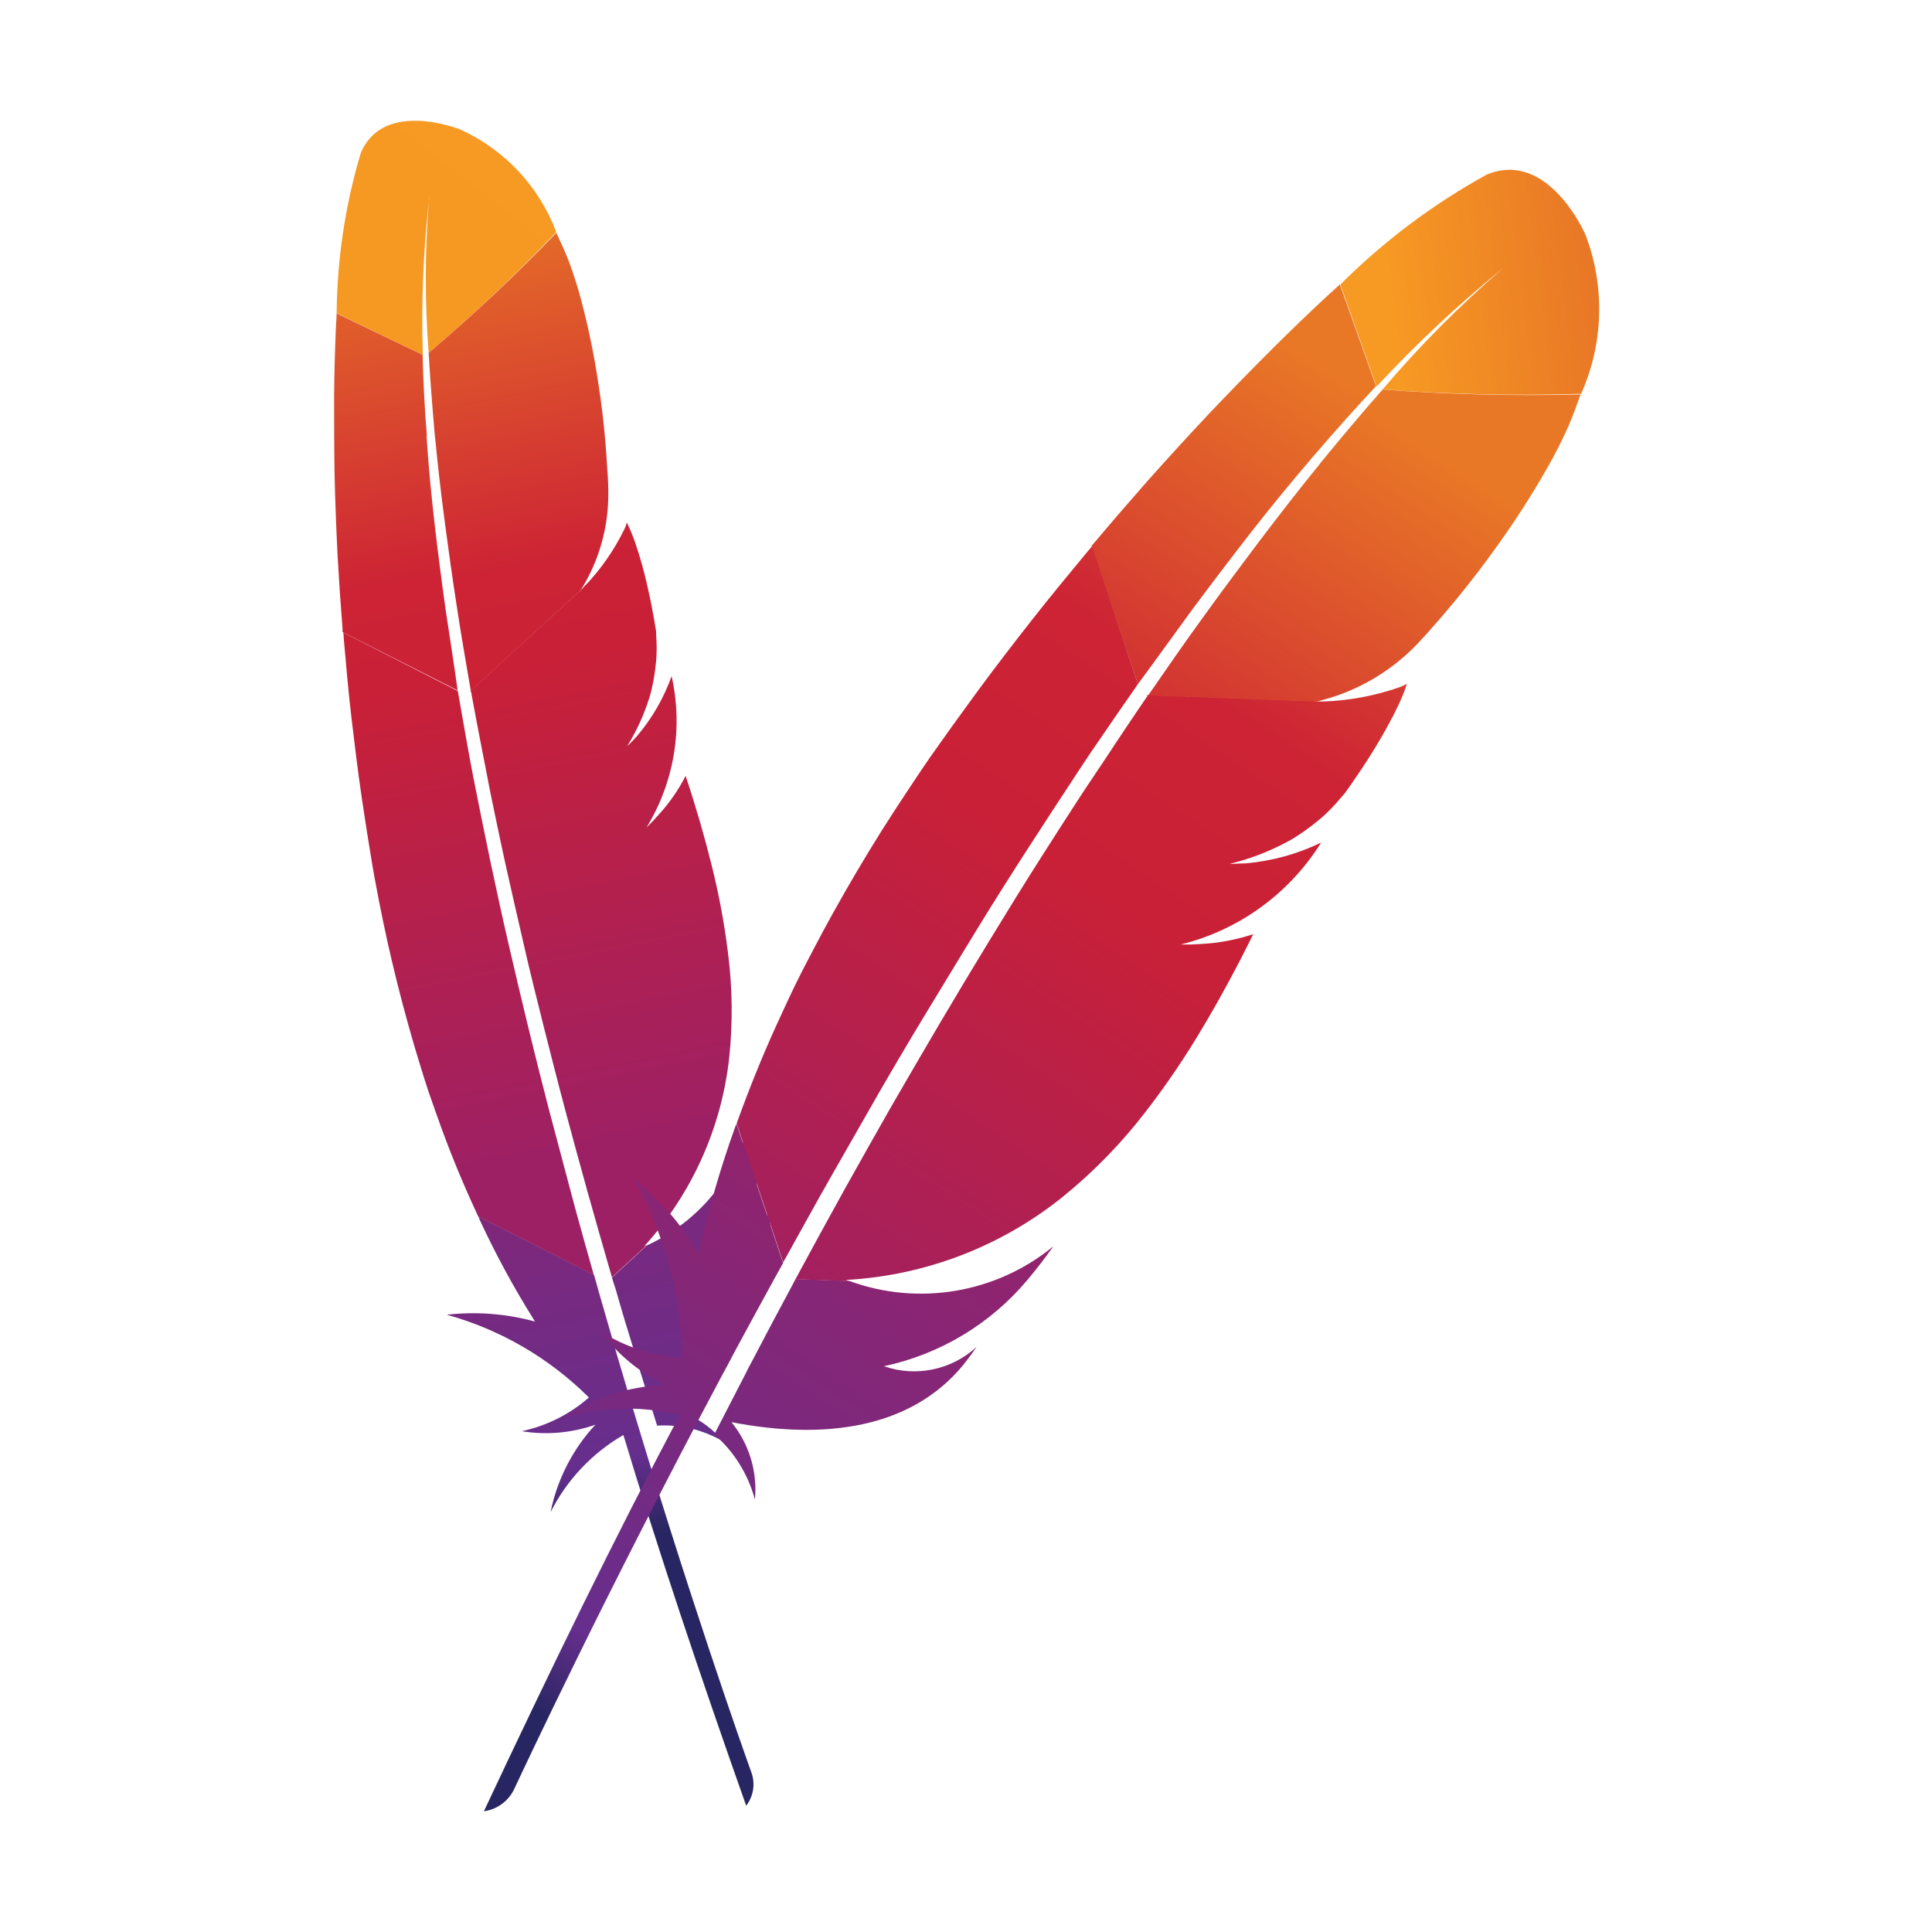
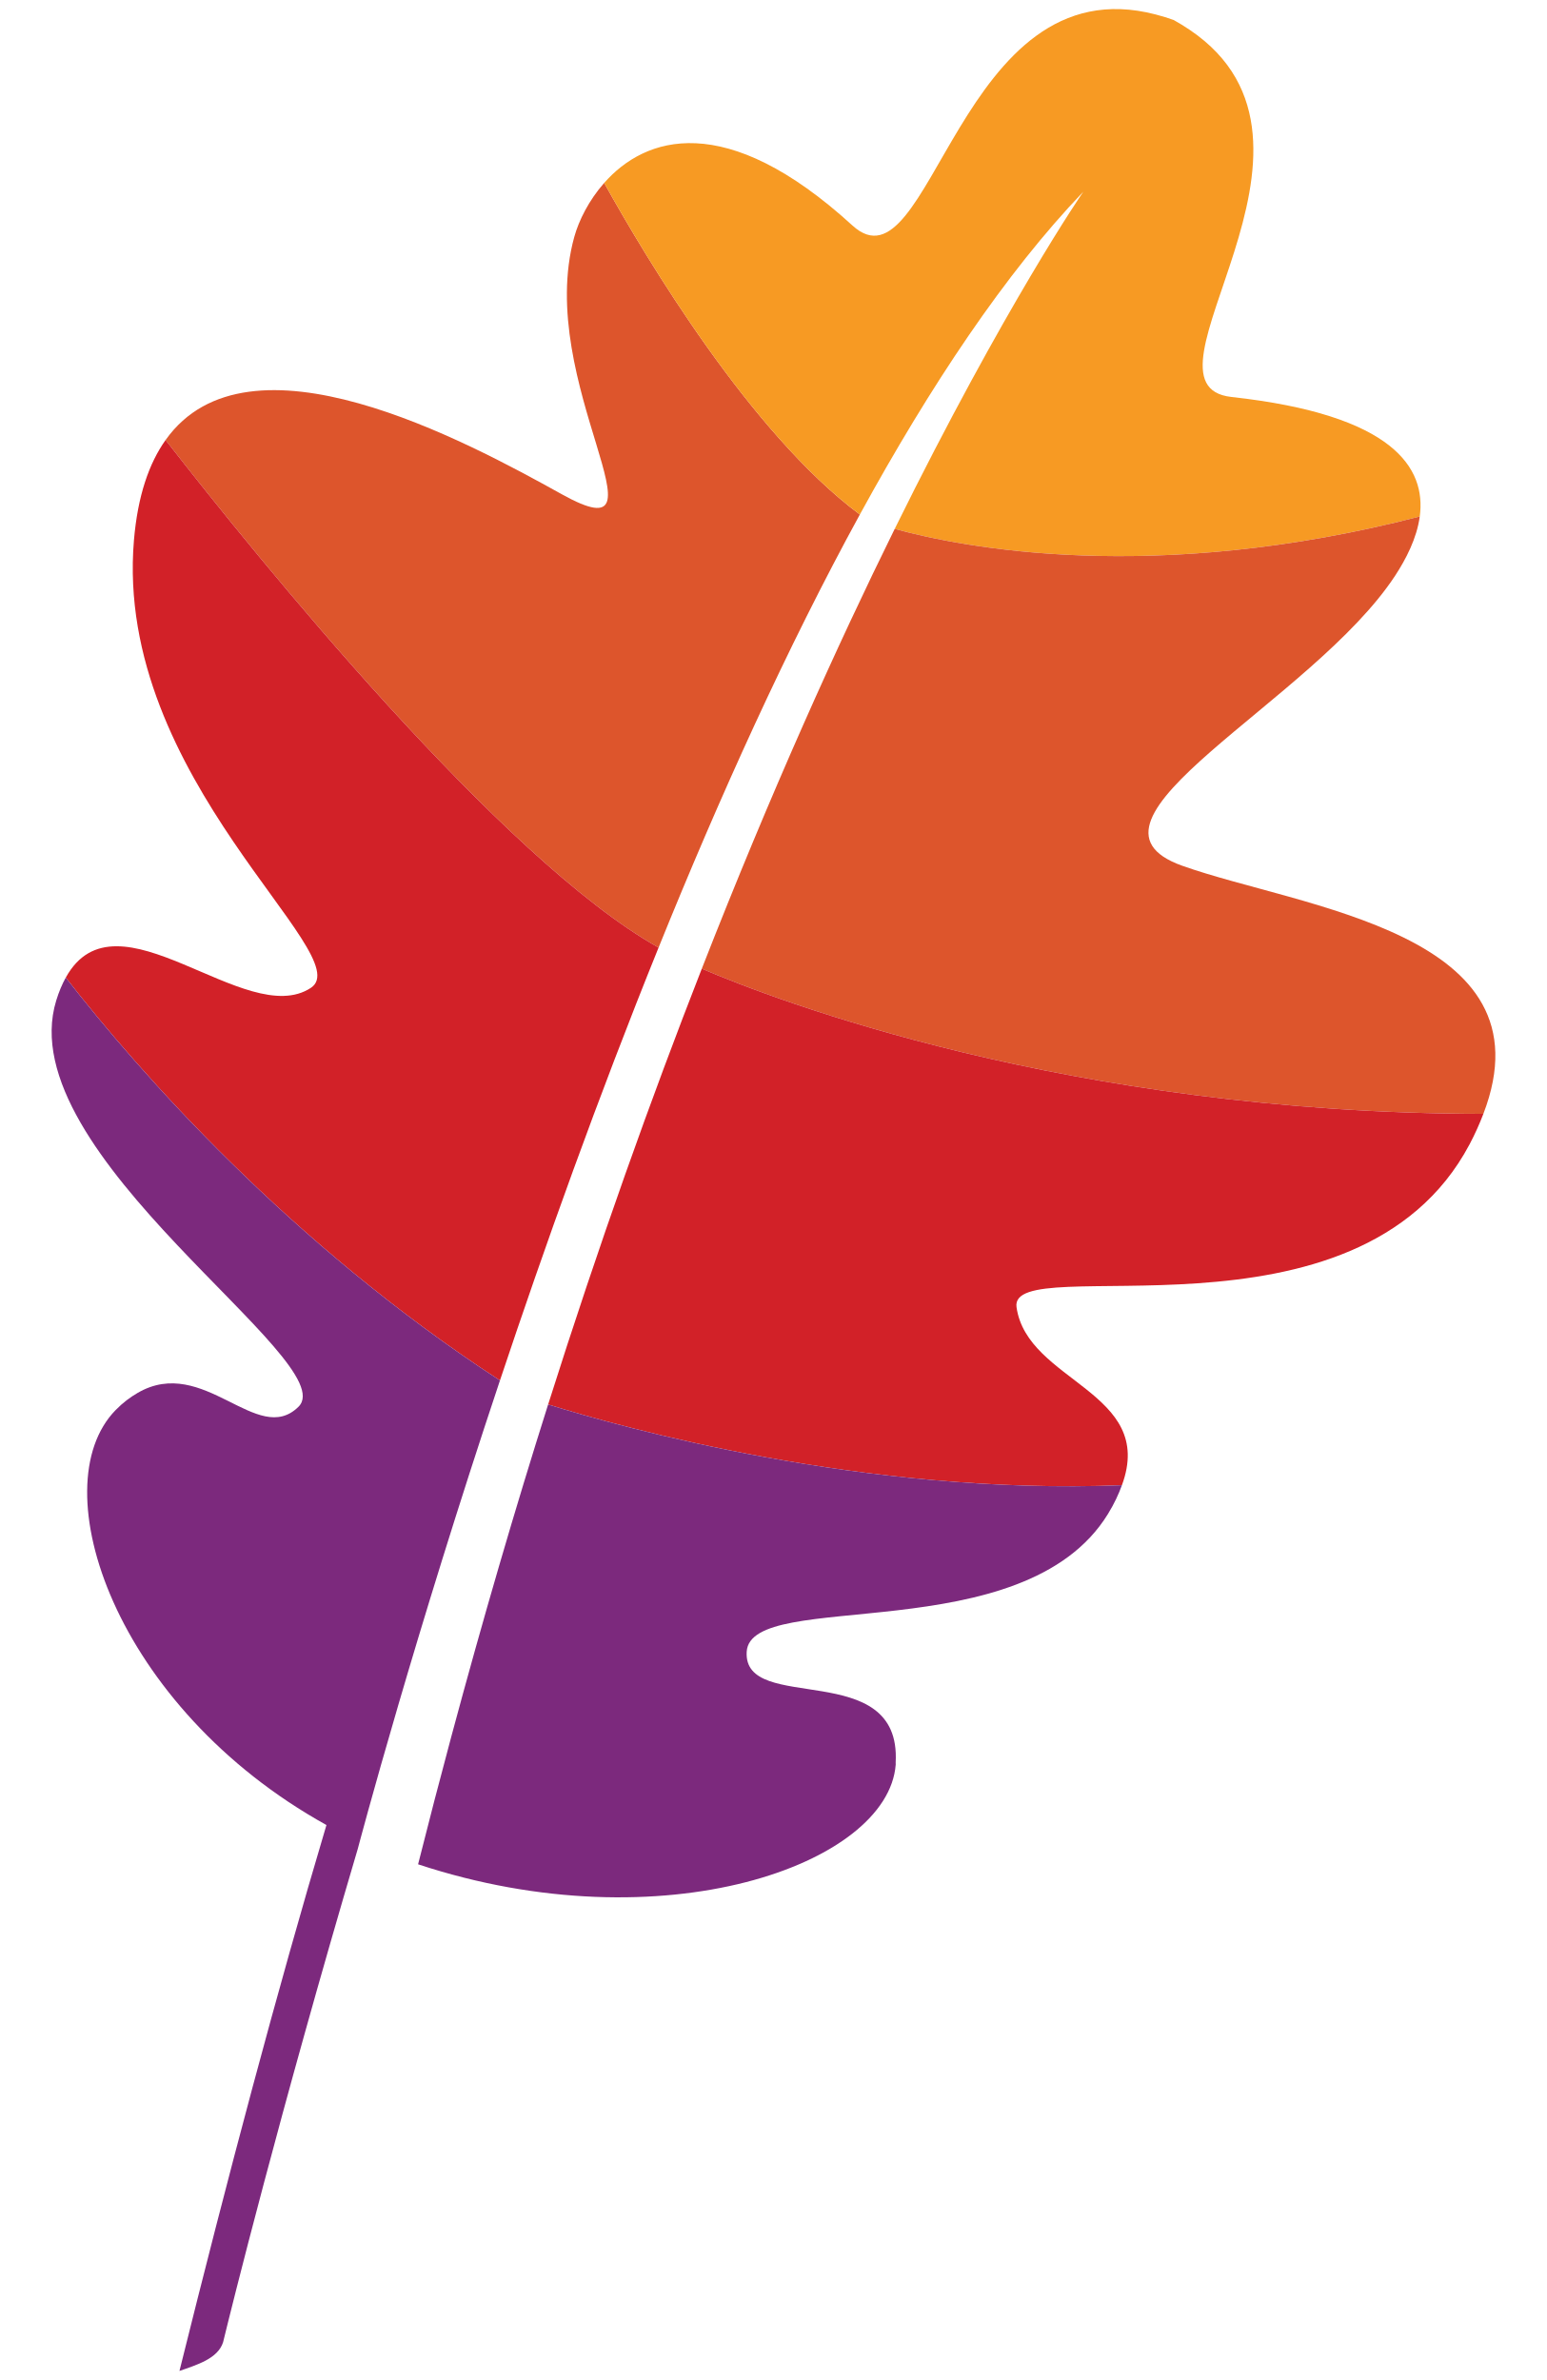
- <svg xmlns="http://www.w3.org/2000/svg" xmlns:xlink="http://www.w3.org/1999/xlink" width="800px" height="800px" viewBox="0 0 32 32">
+ <svg xmlns="http://www.w3.org/2000/svg" id="Layer_1" viewBox="0 0 650 1000">
  <defs>
-     <linearGradient id="a" x1="-7274.8" y1="2082.507" x2="-7243.872" y2="2046.343" gradientTransform="matrix(-0.023, -0.116, -0.116, 0.023, 79.68, -889.484)" gradientUnits="userSpaceOnUse">
-       <stop offset="0" stop-color="#f69923" />
-       <stop offset="0.312" stop-color="#f79a23" />
-       <stop offset="0.838" stop-color="#e97826" />
-     </linearGradient>
-     <linearGradient id="b" x1="-7503.689" y1="2086.595" x2="-7283.036" y2="2086.595" gradientTransform="matrix(-0.023, -0.116, -0.116, 0.023, 79.68, -889.484)" gradientUnits="userSpaceOnUse">
-       <stop offset="0.323" stop-color="#9e2064" />
-       <stop offset="0.63" stop-color="#c92037" />
-       <stop offset="0.751" stop-color="#cd2335" />
-       <stop offset="1" stop-color="#e97826" />
-     </linearGradient>
-     <linearGradient id="c" x1="-7477.053" y1="2064.42" x2="-7345.566" y2="2064.42" gradientTransform="matrix(-0.023, -0.116, -0.116, 0.023, 79.68, -889.484)" gradientUnits="userSpaceOnUse">
-       <stop offset="0" stop-color="#282662" />
-       <stop offset="0.095" stop-color="#662e8d" />
-       <stop offset="0.788" stop-color="#9f2064" />
-       <stop offset="0.949" stop-color="#cd2032" />
-     </linearGradient>
-     <linearGradient id="d" x1="-7491.296" y1="2088.633" x2="-7270.643" y2="2088.633" xlink:href="#b" />
-     <linearGradient id="e" x1="-7475.203" y1="2085.61" x2="-7359.244" y2="2085.61" xlink:href="#c" />
-     <linearGradient id="f" x1="-7491.296" y1="2065.799" x2="-7270.643" y2="2065.799" xlink:href="#b" />
-     <linearGradient id="g" x1="-7504.984" y1="2066.905" x2="-7284.331" y2="2066.905" xlink:href="#b" />
-     <linearGradient id="h" x1="-7491.296" y1="2058.959" x2="-7270.643" y2="2058.959" xlink:href="#b" />
-     <linearGradient id="i" x1="-7491.296" y1="2059.762" x2="-7270.643" y2="2059.762" xlink:href="#b" />
-     <linearGradient id="j" x1="-8307.632" y1="2040.008" x2="-8276.704" y2="2003.844" gradientTransform="matrix(0.074, -0.112, -0.112, -0.074, 864.083, -775.51)" xlink:href="#a" />
-     <linearGradient id="k" x1="-8536.521" y1="2044.096" x2="-8315.868" y2="2044.096" gradientTransform="matrix(0.074, -0.112, -0.112, -0.074, 864.083, -775.51)" xlink:href="#b" />
-     <linearGradient id="l" x1="-8509.885" y1="2021.921" x2="-8378.397" y2="2021.921" gradientTransform="matrix(0.074, -0.112, -0.112, -0.074, 864.083, -775.51)" xlink:href="#c" />
-     <linearGradient id="m" x1="-8524.128" y1="2046.134" x2="-8303.475" y2="2046.134" gradientTransform="matrix(0.074, -0.112, -0.112, -0.074, 864.083, -775.51)" xlink:href="#b" />
-     <linearGradient id="n" x1="-8508.035" y1="2043.111" x2="-8392.076" y2="2043.111" gradientTransform="matrix(0.074, -0.112, -0.112, -0.074, 864.083, -775.51)" xlink:href="#c" />
-     <linearGradient id="o" x1="-8524.128" y1="2023.3" x2="-8303.475" y2="2023.3" gradientTransform="matrix(0.074, -0.112, -0.112, -0.074, 864.083, -775.51)" xlink:href="#b" />
-     <linearGradient id="p" x1="-8537.816" y1="2024.407" x2="-8317.163" y2="2024.407" gradientTransform="matrix(0.074, -0.112, -0.112, -0.074, 864.083, -775.51)" xlink:href="#b" />
-     <linearGradient id="q" x1="-8524.128" y1="2016.46" x2="-8303.475" y2="2016.46" gradientTransform="matrix(0.074, -0.112, -0.112, -0.074, 864.083, -775.51)" xlink:href="#b" />
-     <linearGradient id="r" x1="-8524.128" y1="2017.263" x2="-8303.475" y2="2017.263" gradientTransform="matrix(0.074, -0.112, -0.112, -0.074, 864.083, -775.51)" xlink:href="#b" />
+     <style>
+       .cls-1 {
+         fill: #7c297d;
+       }
+ 
+       .cls-2 {
+         fill: #f79a23;
+       }
+ 
+       .cls-3 {
+         fill: #dd552c;
+       }
+ 
+       .cls-4 {
+         fill: #d22128;
+       }
+     </style>
  </defs>
-   <path d="M5.976,2.533a9.539,9.539,0,0,0-.4,2.655l1.427.691a17.928,17.928,0,0,1,.1-2.541c.005-.058.011-.092.011-.092,0,.031-.009.061-.011.092A15.939,15.939,0,0,0,7.1,5.845a27.79,27.79,0,0,0,2.114-2A3.041,3.041,0,0,0,7.621,2.144S6.357,1.634,5.976,2.533Z" style="fill:url(#a)" />
-   <path d="M9.688,9.722A.018.018,0,0,0,9.7,9.709l-.08.071c0,.007-.009.013-.01.019Z" style="fill:none" />
-   <path d="M10.562,12.19c-.038.046-.083.091-.128.136C10.478,12.282,10.523,12.236,10.562,12.19Z" style="fill:none" />
-   <path d="M9.741,19.776c0-.021-.014-.044-.018-.065-.122-.445-.24-.876-.355-1.3-.125-.474-.244-.939-.359-1.391-.118-.473-.231-.937-.336-1.384-.112-.472-.215-.925-.311-1.366-.077-.359-.152-.707-.221-1.047-.024-.115-.045-.225-.066-.336-.042-.222-.086-.436-.126-.647s-.073-.386-.109-.575c-.011-.064-.022-.128-.034-.186L7.8,11.444l-.069.062-.142-.07c0,.015.005.032.01.047.047.285.1.573.152.863.03.164.063.332.093.5.088.465.181.926.282,1.393s.2.94.308,1.4.214.914.324,1.368.222.9.338,1.346c.119.466.24.925.365,1.374.026.1.055.206.085.3.1.366.2.721.3,1.073l.229.115.076-.068a.069.069,0,0,0-.009-.029C9.993,20.668,9.865,20.215,9.741,19.776Z" style="fill:none" />
-   <path d="M10.924,13.495c-.067.073-.136.142-.206.211h0c.036-.033.073-.072.107-.108A1.212,1.212,0,0,0,10.924,13.495Z" style="fill:#be202e" />
-   <path d="M10.924,13.495c-.067.073-.136.142-.206.211h0c.036-.033.073-.072.107-.108A1.212,1.212,0,0,0,10.924,13.495Z" style="fill:#be202e;opacity:0.35;isolation:isolate" />
-   <path d="M10.4,12.356h0c.012-.009.021-.021.032-.03.045-.045.09-.09.128-.136-.05.055-.107.108-.161.166Z" style="fill:#be202e" />
-   <path d="M10.4,12.356h0c.012-.009.021-.021.032-.03.045-.045.09-.09.128-.136-.05.055-.107.108-.161.166Z" style="fill:#be202e;opacity:0.35;isolation:isolate" />
-   <path d="M7.38,10.092q-.1-.712-.18-1.4c-.055-.477-.1-.945-.131-1.408,0-.028-.005-.056,0-.081C7.032,6.751,7.01,6.31,7,5.878L5.575,5.191c0,.086-.01.175-.013.269-.014.341-.025.7-.028,1.085,0,.43,0,.878.008,1.347.01.432.028.882.051,1.34.023.392.049.788.081,1.192,0,.017,0,.028,0,.046l1.906.965C7.517,10.984,7.447,10.536,7.38,10.092Z" style="fill:url(#b)" />
-   <path d="M10.2,21.362c.1.356.212.723.328,1.095,0,0,0,.011,0,.015.016.054.029.105.049.157.076.251.149.474.307.984a1.927,1.927,0,0,1,1.094.262,1.563,1.563,0,0,0-1.041-.566,3.349,3.349,0,0,0,1.827-2.977c-.012-.106-.026-.216-.047-.326a1.347,1.347,0,0,1-.766,1.152l0,0,0,0a3.766,3.766,0,0,0,.61-2.373c-.015-.193-.04-.4-.075-.619a3.056,3.056,0,0,1-1.772,2.462l-.578.532C10.157,21.227,10.175,21.293,10.2,21.362Z" style="fill:url(#c)" />
-   <path d="M9.453,19.735c-.121-.452-.242-.911-.365-1.374-.116-.444-.227-.892-.338-1.346s-.218-.911-.324-1.368-.21-.934-.308-1.4-.19-.931-.282-1.393c-.033-.168-.063-.332-.093-.5-.053-.286-.1-.574-.152-.863,0-.015-.005-.032-.01-.047l-1.895-.967a.679.679,0,0,1,.007.091c.038.429.075.865.126,1.3s.106.89.172,1.341c.056.38.116.757.179,1.138.013.075.028.154.041.228.087.471.181.926.282,1.351.113.482.235.934.357,1.356.082.276.163.542.246.794.072.212.15.425.225.635.181.493.382.971.6,1.438l1.915.97c-.1-.352-.2-.71-.3-1.073C9.508,19.941,9.482,19.84,9.453,19.735Z" style="fill:url(#d)" />
-   <path d="M7.947,20.208a14.86,14.86,0,0,0,.881,1.627c.011.016.022.038.033.054a3.864,3.864,0,0,0-1.46-.113,5.37,5.37,0,0,1,2.353,1.371,2.468,2.468,0,0,1-1.112.558,2.46,2.46,0,0,0,1.22-.108,3,3,0,0,0-.742,1.447,3.084,3.084,0,0,1,1.205-1.276c.575,1.906,1.267,3.972,2.034,6.14a.577.577,0,0,0,.09-.541c-.141-.389-1.054-2.968-2.095-6.468-.03-.1-.056-.2-.089-.3-.009-.029-.016-.054-.025-.084q-.16-.55-.326-1.132c-.024-.09-.05-.174-.074-.265l0,0-1.915-.97A.357.357,0,0,0,7.947,20.208Z" style="fill:url(#e)" />
-   <path d="M7.806,11.476c.011.064.023.121.034.186.037.19.07.382.109.575.04.211.084.426.126.647.021.111.042.222.066.336.069.34.144.688.221,1.047.1.441.2.894.311,1.366.1.446.218.911.336,1.384.115.451.231.913.359,1.391.112.423.233.858.355,1.3,0,.021.014.044.018.065.123.439.252.892.386,1.353a.069.069,0,0,0,.009.029l.578-.532c-.015,0-.026.013-.045.021a5.547,5.547,0,0,0,1.408-3.114,7.47,7.47,0,0,0-.018-1.737,11.925,11.925,0,0,0-.278-1.486c-.114-.458-.254-.944-.425-1.456a2.891,2.891,0,0,1-.441.637l-.1.11c-.033.037-.07.069-.107.108h0a3.377,3.377,0,0,0,.416-2.507,3.176,3.176,0,0,1-.572.991c-.038.046-.083.091-.128.136-.012.009-.021.021-.036.033h0a3.52,3.52,0,0,0,.371-.814,1.509,1.509,0,0,0,.043-.17c.02-.087.034-.175.047-.263.005-.058.014-.112.019-.171a2.461,2.461,0,0,0,0-.413c0-.046,0-.087-.011-.13-.011-.064-.019-.124-.031-.182-.046-.267-.1-.5-.149-.7-.026-.1-.05-.192-.076-.275-.012-.033-.018-.065-.03-.1-.031-.091-.056-.175-.084-.245a2.452,2.452,0,0,0-.105-.242h0a.532.532,0,0,1-.042.115,3.749,3.749,0,0,1-.65.934l.533-.487L9.687,9.7a.018.018,0,0,0-.009.013A1.082,1.082,0,0,0,9.6,9.8c0-.007.009-.013.01-.019L7.79,11.446C7.805,11.459,7.807,11.469,7.806,11.476Z" style="fill:url(#f)" />
-   <path d="M7.1,5.845c.022.4.057.848.1,1.344a.485.485,0,0,0,.009.078c.041.433.094.9.162,1.409.058.439.122.9.2,1.4.065.433.145.886.227,1.367l1.82-1.667a2.987,2.987,0,0,0,.457-1.647c0-.143-.011-.293-.022-.447A14.324,14.324,0,0,0,9.895,6.25a12.46,12.46,0,0,0-.271-1.287,6.825,6.825,0,0,0-.209-.653c-.065-.163-.133-.312-.2-.454A28.8,28.8,0,0,1,7.1,5.845Z" style="fill:url(#g)" />
-   <path d="M10.827,13.6c-.033.037-.07.069-.107.108h0A1.391,1.391,0,0,1,10.827,13.6Z" style="fill:#be202e" />
-   <path d="M10.827,13.6c-.033.037-.07.069-.107.108h0A1.391,1.391,0,0,1,10.827,13.6Z" style="fill:#be202e;opacity:0.35;isolation:isolate" />
-   <path d="M10.827,13.6c-.033.037-.07.069-.107.108h0A1.391,1.391,0,0,1,10.827,13.6Z" style="fill:url(#h)" />
-   <path d="M10.4,12.359c.012-.009.021-.021.036-.033-.012.009-.021.021-.036.033Z" style="fill:#be202e" />
-   <path d="M10.4,12.359c.012-.009.021-.021.036-.033-.012.009-.021.021-.036.033Z" style="fill:#be202e;opacity:0.35;isolation:isolate" />
-   <path d="M10.4,12.359c.012-.009.021-.021.036-.033-.012.009-.021.021-.036.033Z" style="fill:url(#i)" />
-   <path d="M24.627,2.891A10.789,10.789,0,0,0,22.2,4.713l.6,1.69a20.278,20.278,0,0,1,2.1-1.965c.051-.042.082-.066.082-.066-.026.024-.056.042-.082.066a18.028,18.028,0,0,0-2,2.013,31.432,31.432,0,0,0,3.288.072,3.44,3.44,0,0,0,.071-2.639S25.647,2.47,24.627,2.891Z" style="fill:url(#j)" />
-   <path d="M21.9,11.627a.02.02,0,0,0,.017,0l-.121-.007c-.006,0-.017,0-.023.008Z" style="fill:none" />
-   <path d="M20.645,14.308c-.068.007-.14.007-.212.008C20.506,14.315,20.578,14.315,20.645,14.308Z" style="fill:none" />
-   <path d="M13.958,19.763c.014-.02.023-.046.037-.067.255-.456.5-.9.75-1.331.276-.481.55-.95.816-1.4.28-.474.559-.938.829-1.381.285-.468.561-.915.835-1.346.223-.35.439-.689.654-1.018.072-.111.143-.217.214-.323.142-.212.278-.419.413-.621.127-.186.248-.368.369-.55.042-.06.084-.121.12-.176l.021-.03-.1,0-.058-.169c-.008.015-.021.03-.029.046-.189.266-.378.538-.563.815-.106.156-.213.318-.325.479-.3.444-.591.889-.879,1.346s-.584.918-.867,1.375-.554.905-.826,1.359-.537.9-.8,1.352c-.274.47-.542.935-.8,1.4-.059.1-.119.21-.173.313-.21.374-.413.738-.611,1.1l.093.274.116.006a.078.078,0,0,0,.016-.031C13.452,20.681,13.709,20.214,13.958,19.763Z" style="fill:none" />
-   <path d="M19.9,15.646c-.112.006-.223.006-.334.006h0c.055,0,.116,0,.172,0A1.371,1.371,0,0,0,19.9,15.646Z" style="fill:#be202e" />
-   <path d="M19.9,15.646c-.112.006-.223.006-.334.006h0c.055,0,.116,0,.172,0A1.371,1.371,0,0,0,19.9,15.646Z" style="fill:#be202e;opacity:0.35;isolation:isolate" />
-   <path d="M20.384,14.314h0c.016,0,.033,0,.05,0,.072,0,.144,0,.212-.008-.084,0-.172,0-.261.006Z" style="fill:#be202e" />
-   <path d="M20.384,14.314h0c.016,0,.033,0,.05,0,.072,0,.144,0,.212-.008-.084,0-.172,0-.261.006Z" style="fill:#be202e;opacity:0.35;isolation:isolate" />
-   <path d="M19.751,10.091q.486-.652.968-1.272c.334-.428.672-.838,1.013-1.237.02-.025.041-.049.06-.069.334-.389.666-.761,1-1.117l-.6-1.685c-.071.067-.147.134-.224.205-.283.263-.579.547-.884.851-.344.343-.7.707-1.064,1.091-.335.356-.678.732-1.023,1.119-.293.334-.587.673-.882,1.024l-.034.039.767,2.291C19.153,10.918,19.452,10.5,19.751,10.091Z" style="fill:url(#k)" />
-   <path d="M13.063,21.4c-.2.37-.4.75-.605,1.142,0,.005-.007.01-.008.015-.03.057-.06.108-.085.165-.138.262-.256.5-.534,1.036a2.18,2.18,0,0,1,.673,1.08,1.768,1.768,0,0,0-.388-1.282c1.558.3,2.973.1,3.836-.945.075-.094.15-.194.221-.3a1.524,1.524,0,0,1-1.532.318h0A4.26,4.26,0,0,0,17.017,21.2c.141-.168.284-.352.431-.558a3.456,3.456,0,0,1-3.383.574l-.888-.031C13.139,21.261,13.1,21.328,13.063,21.4Z" style="fill:url(#l)" />
-   <path d="M13.758,19.5c.262-.461.529-.926.8-1.4.26-.45.525-.9.8-1.352s.549-.906.826-1.359.573-.919.867-1.375.587-.9.879-1.346c.107-.162.213-.318.325-.479.184-.272.374-.544.563-.815.008-.015.021-.03.029-.046l-.757-2.284a.768.768,0,0,1-.067.079c-.31.376-.626.756-.934,1.149s-.622.8-.927,1.217c-.257.35-.508.7-.76,1.058-.049.07-.1.146-.148.217-.3.449-.591.889-.847,1.312-.292.478-.554.939-.789,1.375-.153.288-.3.566-.433.835-.111.228-.217.461-.323.69-.246.54-.464,1.085-.661,1.633l.771,2.3c.2-.365.406-.728.611-1.1C13.638,19.71,13.7,19.608,13.758,19.5Z" style="fill:url(#m)" />
-   <path d="M12.17,18.686a16.808,16.808,0,0,0-.583,2.01c0,.022-.013.048-.016.07a4.37,4.37,0,0,0-1.086-1.251,6.074,6.074,0,0,1,.805,2.973,2.792,2.792,0,0,1-1.339-.435,2.782,2.782,0,0,0,1.068.883,3.4,3.4,0,0,0-1.747.575,3.488,3.488,0,0,1,1.984-.069C10.2,25.432,9.12,27.645,8.015,30a.652.652,0,0,0,.5-.364c.2-.426,1.51-3.226,3.453-6.872.054-.1.113-.205.168-.314.016-.031.03-.057.046-.087q.308-.57.637-1.17c.052-.092.1-.18.151-.272v-.005l-.771-2.3A.4.4,0,0,0,12.17,18.686Z" style="fill:url(#n)" />
-   <path d="M18.994,11.544c-.042.06-.078.116-.12.176-.121.182-.247.363-.369.55s-.271.409-.413.621c-.071.106-.142.212-.214.323-.215.329-.431.669-.654,1.018-.274.431-.55.878-.835,1.346-.27.443-.549.906-.829,1.381-.266.454-.539.919-.816,1.4-.246.43-.494.875-.75,1.331-.014.02-.023.046-.037.067-.249.451-.506.918-.765,1.4a.078.078,0,0,0-.016.031l.888.031c-.015-.008-.032-.01-.053-.019a6.274,6.274,0,0,0,3.607-1.389A8.449,8.449,0,0,0,18.986,18.4a13.487,13.487,0,0,0,.956-1.417c.272-.459.546-.962.815-1.51a3.269,3.269,0,0,1-.861.162l-.168.009c-.056,0-.111,0-.172,0h0a3.82,3.82,0,0,0,2.326-1.688,3.592,3.592,0,0,1-1.248.344c-.068.007-.14.007-.212.008-.016,0-.033,0-.055,0h0a3.981,3.981,0,0,0,.945-.36,1.707,1.707,0,0,0,.17-.1c.086-.054.166-.114.247-.174.051-.042.1-.08.151-.122a2.784,2.784,0,0,0,.326-.335c.034-.039.066-.073.094-.114.042-.06.083-.115.119-.171.175-.251.32-.48.439-.684.059-.1.112-.194.158-.282.016-.036.037-.067.054-.1.048-.1.094-.186.127-.264a2.773,2.773,0,0,0,.107-.278h0a.6.6,0,0,1-.125.059,4.24,4.24,0,0,1-1.265.236l.816.031-.816-.031a.02.02,0,0,0-.017,0,1.224,1.224,0,0,0-.128,0c.006,0,.017,0,.023-.008l-2.79-.1C19.007,11.529,19,11.539,18.994,11.544Z" style="fill:url(#o)" />
-   <path d="M22.9,6.452c-.3.339-.628.728-.986,1.164a.548.548,0,0,0-.055.07c-.311.381-.638.8-.989,1.263-.3.4-.62.824-.954,1.29-.292.4-.587.829-.9,1.281l2.79.1a3.379,3.379,0,0,0,1.677-.962c.111-.117.224-.244.338-.377A16.2,16.2,0,0,0,24.828,9a14.093,14.093,0,0,0,.8-1.251,7.72,7.72,0,0,0,.351-.691c.077-.183.141-.356.2-.525A32.58,32.58,0,0,1,22.9,6.452Z" style="fill:url(#p)" />
-   <path d="M19.738,15.655c-.056,0-.111,0-.172,0h0A1.573,1.573,0,0,1,19.738,15.655Z" style="fill:#be202e" />
-   <path d="M19.738,15.655c-.056,0-.111,0-.172,0h0A1.573,1.573,0,0,1,19.738,15.655Z" style="fill:#be202e;opacity:0.35;isolation:isolate" />
-   <path d="M19.738,15.655c-.056,0-.111,0-.172,0h0A1.573,1.573,0,0,1,19.738,15.655Z" style="fill:url(#q)" />
-   <path d="M20.378,14.313c.016,0,.033,0,.055,0-.016,0-.033,0-.055,0Z" style="fill:#be202e" />
-   <path d="M20.378,14.313c.016,0,.033,0,.055,0-.016,0-.033,0-.055,0Z" style="fill:#be202e;opacity:0.35;isolation:isolate" />
-   <path d="M20.378,14.313c.016,0,.033,0,.055,0-.016,0-.033,0-.055,0Z" style="fill:url(#r)" />
+   <path class="cls-3" d="M276.709,398.152c25.528-63.124,54.011-126.125,84.573-181.964-45.621-33.885-89.428-106.953-107.426-139.327-6.464,7.344-10.661,15.802-12.564,22.684-16.956,61.221,43.402,135.15-5.213,108.139-40.506-22.508-131.716-71.798-166.507-22.807,38.965,50.065,140.878,176.027,207.136,213.275Z" />
+   <path class="cls-2" d="M361.282,216.188c29.614-54.106,61.173-101.493,93.891-135.632,0,0-32.634,47.237-79.246,141.666,28.229,7.774,108.625,23.726,220.609-5.2,2.753-20.351-10.928-42.734-79.106-50.228-44.51-4.887,53.425-106.282-17.523-154.236-2.291-1.551-4.542-2.919-6.748-4.144-2.378-.854-4.891-1.636-7.572-2.333-82.859-21.621-94.344,118.878-127.408,88.675-53.431-48.808-87.157-37.404-104.324-17.894,17.998,32.373,61.805,105.442,107.426,139.327Z" />
+   <path class="cls-4" d="M210.066,580.024c18.705-56.034,41.206-118.989,66.643-181.872-66.259-37.248-168.172-163.209-207.136-213.275-6.956,9.788-11.71,23.439-13.293,42.109-8.497,100.281,94.957,174.522,74.332,188.082-27.281,17.94-81.579-43.093-102.978-4.314,31.018,39.848,94.201,111.847,182.433,169.27Z" />
+   <path class="cls-3" d="M496.716,363.752c-52.382-18.682,54.738-68.787,89.522-121.941,4.451-6.797,9.051-15.581,10.299-24.788-111.984,28.926-192.38,12.974-220.609,5.2-24.13,48.892-51.994,110.505-81.054,184.792,30.265,12.942,153.842,60.746,328.39,60.993,29.347-76.437-76.835-86.531-126.548-104.256Z" />
+   <path class="cls-4" d="M230.306,590.111c30.78,9.592,132.768,38.245,241.084,33.931,14.551-39.398-39.851-43.243-44.282-74.841-3.431-24.449,143.168,20.546,190.337-68.357,2.385-4.496,4.245-8.738,5.819-12.837-174.548-.248-298.125-48.052-328.39-60.993-21.237,54.288-43.083,115.216-64.568,183.097Z" />
+   <path class="cls-1" d="M230.306,590.111c-13.831,43.692-27.476,90.369-40.721,139.698-4.698,17.49-9.341,35.306-13.919,53.513,102.806,33.937,197.473.078,200.682-41.887.026-.332-.036-.58-.016-.899,2.447-44.448-64.173-19.81-62.596-46.534,1.583-26.919,116.308-.156,151.786-57.872,2.721-4.425,4.493-8.354,5.868-12.088-108.315,4.314-210.303-24.339-241.084-33.931Z" />
+   <path class="cls-1" d="M27.633,410.754c-1.499,2.717-2.851,5.858-4.004,9.612-19.924,64.753,120.96,151.741,101.792,170.703-17.278,17.086-39.796-21.96-67.562-5.832-3.043,1.772-6.132,4.008-9.302,7.259-31.402,32.171-.492,124.854,88.603,174.326-20.791,69.81-41.49,147.805-61.753,229.37,7.35-2.574,16.148-5.154,18.337-12.088,3.288-13.515,23.606-95.752,56.595-207.319,0,0,6.021-22.853,17.044-60.505,10.192-34.817,24.674-82.302,42.682-136.258-88.232-57.422-151.415-129.422-182.433-169.27Z" />
</svg>
